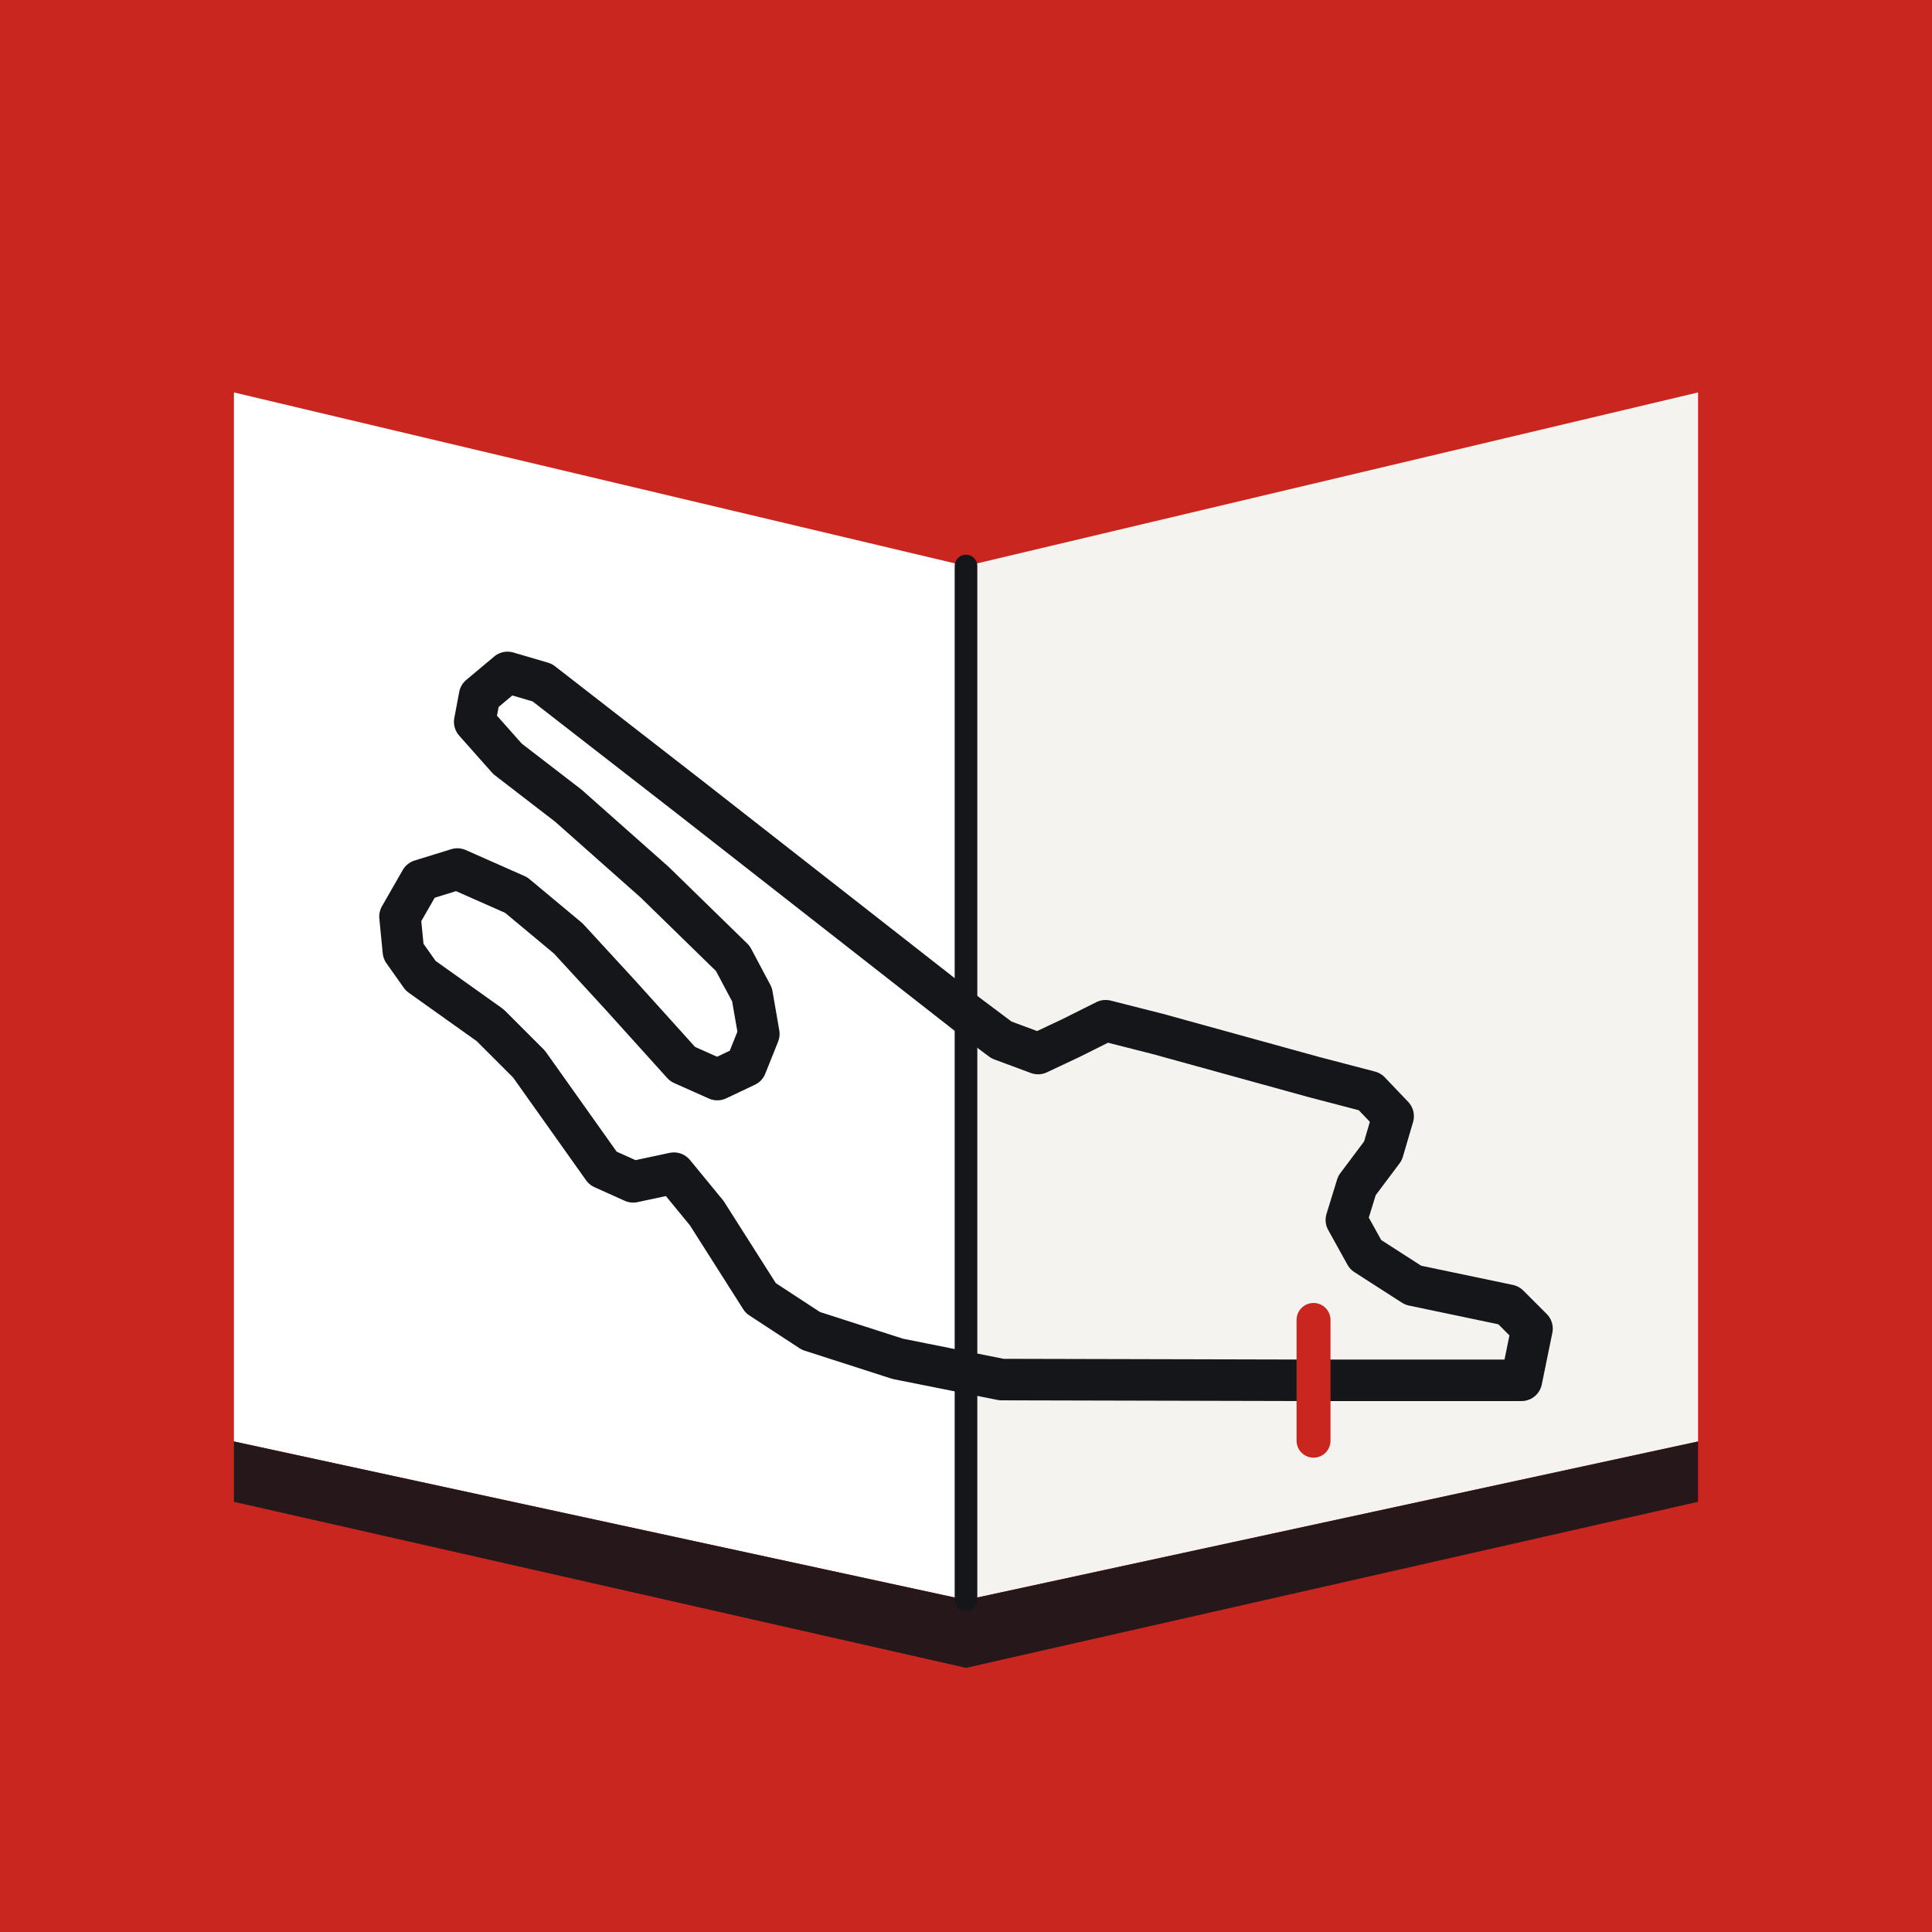
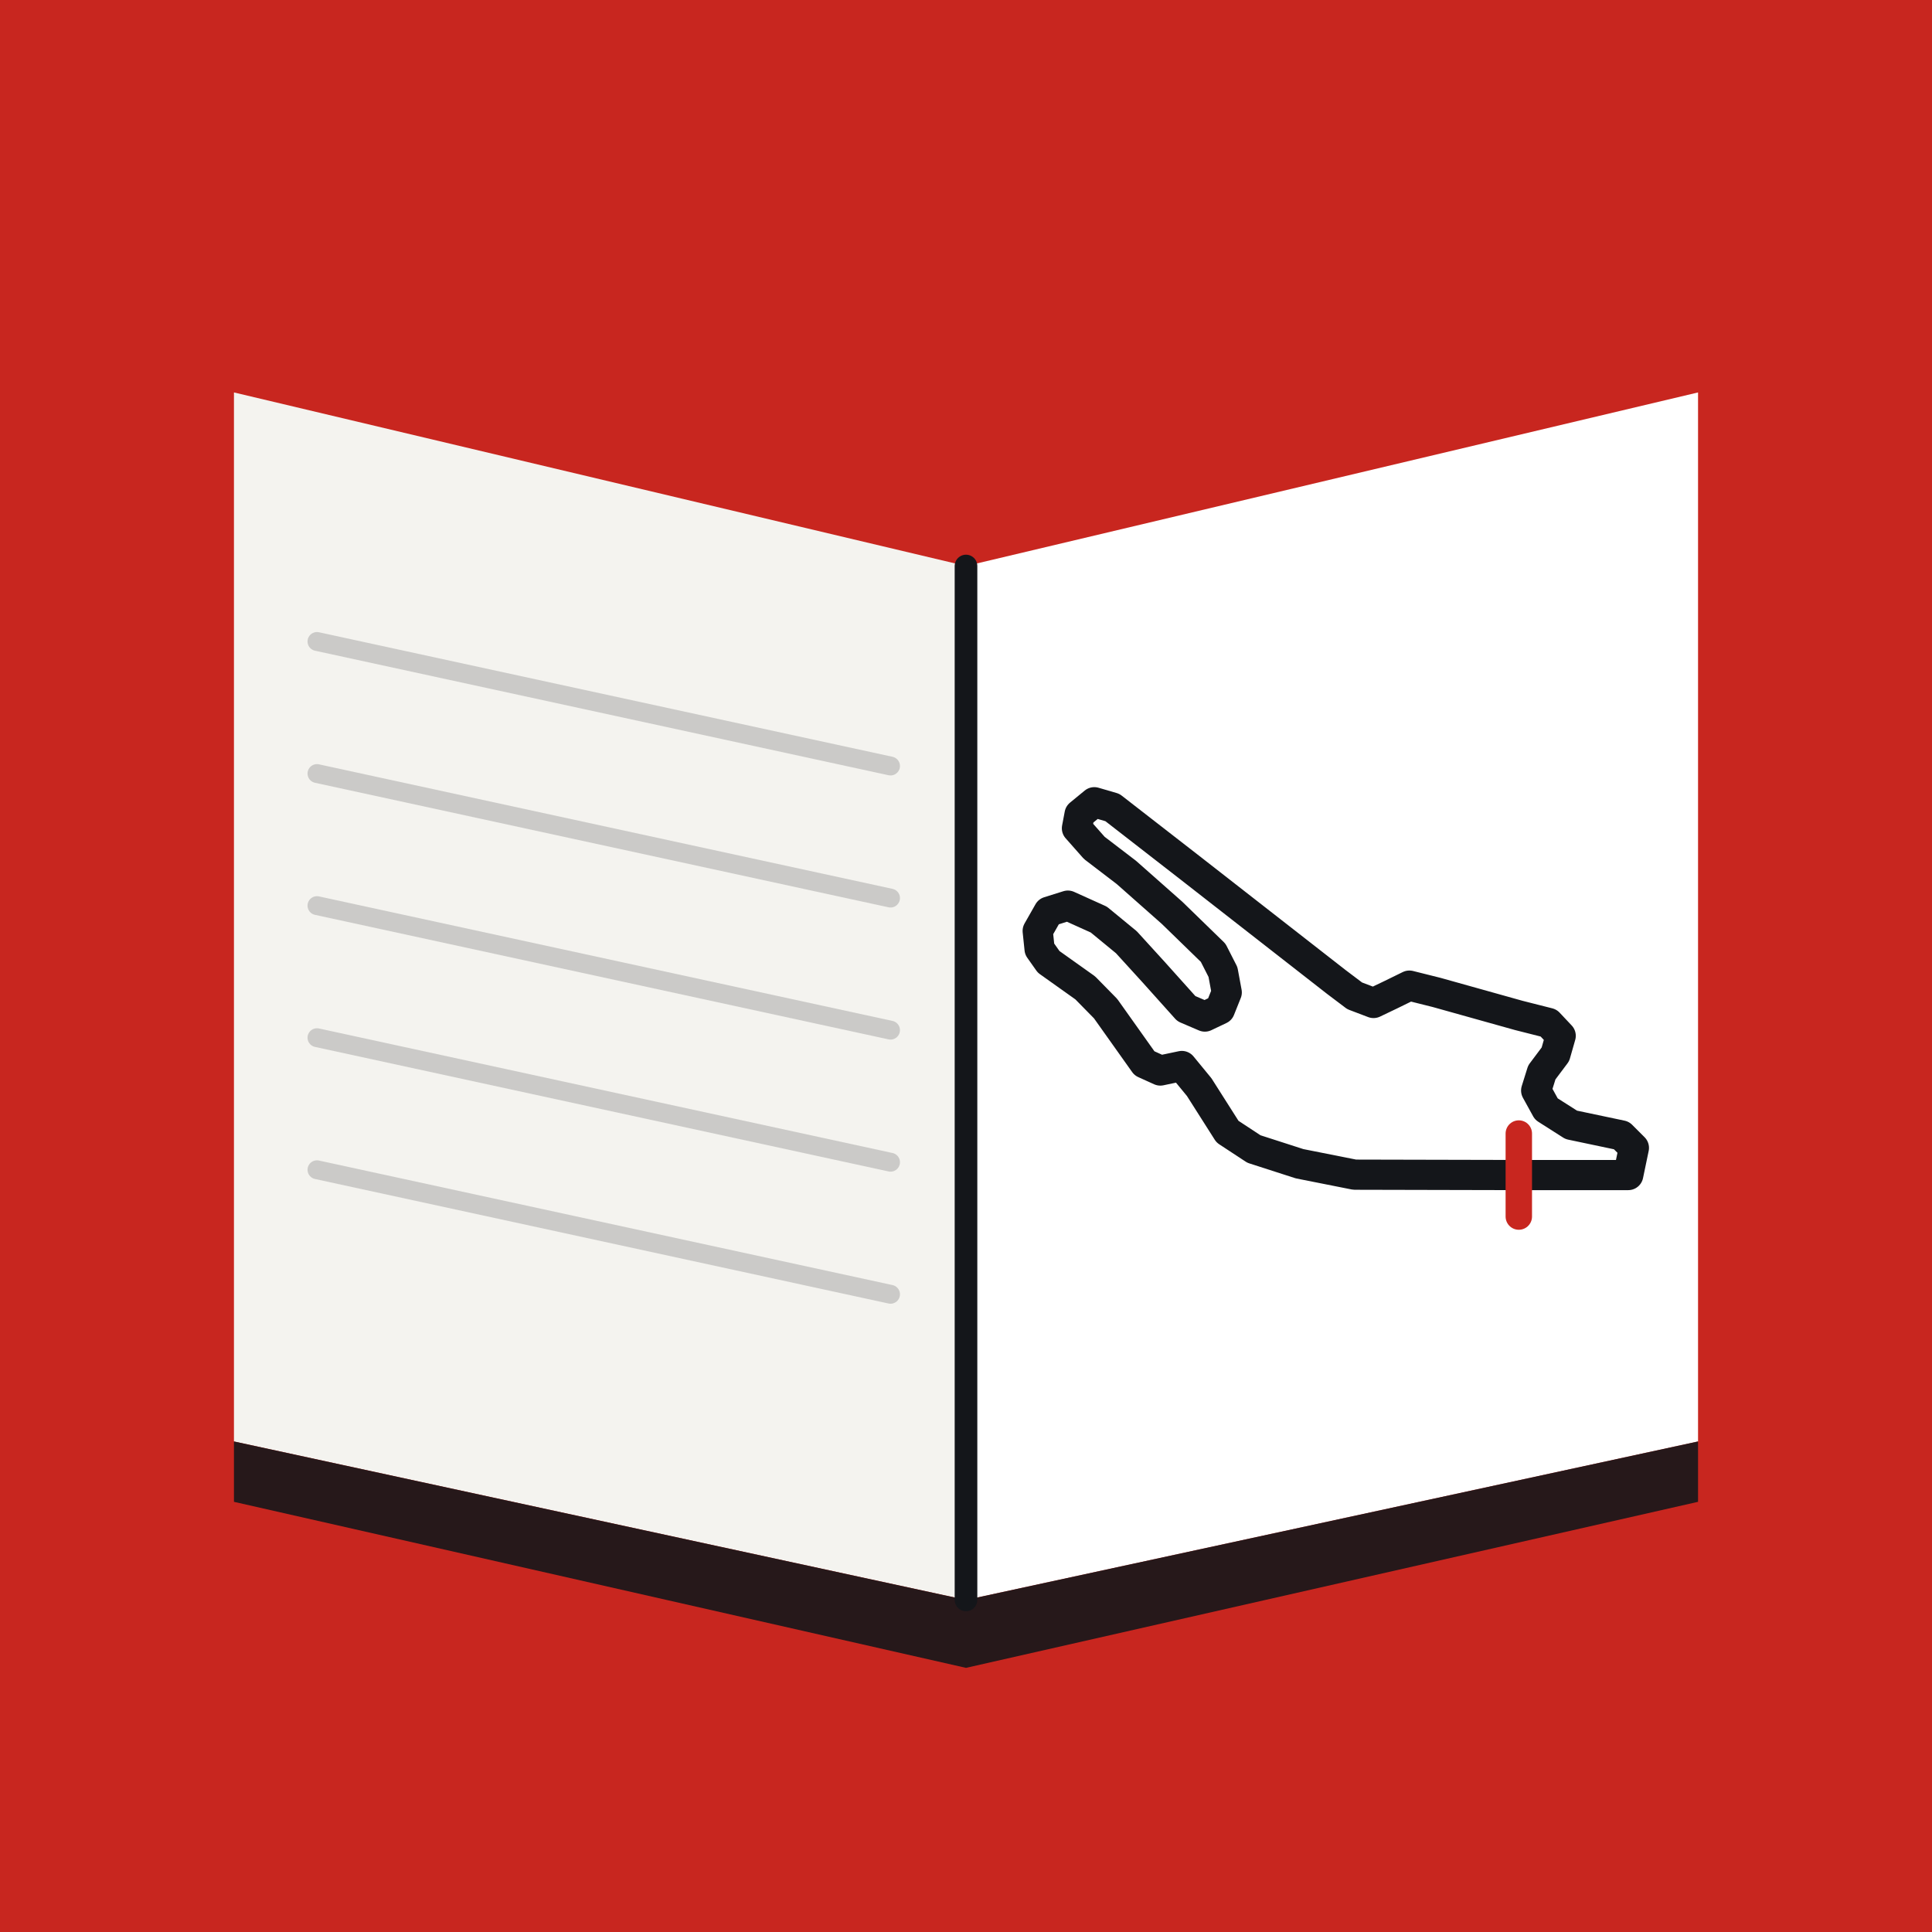
<svg xmlns="http://www.w3.org/2000/svg" viewBox="0 0 512 512">
  <rect width="512" height="512" fill="#c8261f" />
  <g transform="translate(256 256) scale(1.0) translate(-256 -256)">
-     <path d="M256 150 L62 104 L62 382 L256 424 Z" fill="#ffffff" />
-     <path d="M256 150 L450 104 L450 382 L256 424 Z" fill="#f4f3ef" />
+     <path d="M256 150 L62 104 L62 382 L256 424 Z" fill="#f4f3ef" />
+     <path d="M256 150 L450 104 L450 382 L256 424 Z" fill="#ffffff" />
+     <path d="M84 170 L236 203" stroke="#14161a" stroke-opacity="0.18" stroke-width="5" stroke-linecap="round" />
+     <path d="M84 205 L236 238" stroke="#14161a" stroke-opacity="0.18" stroke-width="5" stroke-linecap="round" />
+     <path d="M84 240 L236 273" stroke="#14161a" stroke-opacity="0.18" stroke-width="5" stroke-linecap="round" />
+     <path d="M84 275 L236 308" stroke="#14161a" stroke-opacity="0.18" stroke-width="5" stroke-linecap="round" />
+     <path d="M84 310 L236 343" stroke="#14161a" stroke-opacity="0.18" stroke-width="5" stroke-linecap="round" />
    <path d="M62 382 L256 424 L450 382 L450 398 L256 442 L62 398 Z" fill="#14161a" opacity="0.9" />
    <path d="M256 150 L256 424" stroke="#14161a" stroke-width="6" stroke-linecap="round" />
-     <path d="M348.1 365.8 L403.2 365.8 L406.0 352.1 L399.8 345.9 L374.5 340.6 L361.9 332.5 L356.8 323.3 L359.6 314.2 L366.5 305.0 L369.2 295.8 L363.0 289.3 L348.1 285.4 L306.8 274.0 L293.0 270.5 L283.8 275.1 L275.1 279.2 L265.4 275.6 L256.2 268.7 L182.7 211.2 L143.7 180.9 L134.5 178.2 L127.1 184.4 L125.8 191.3 L134.5 201.1 L150.6 213.5 L173.5 233.8 L194.2 254.0 L199.3 263.6 L201.1 274.0 L197.7 282.5 L190.1 286.1 L180.9 282.0 L164.3 263.6 L150.6 248.7 L136.8 237.2 L121.2 230.3 L111.5 233.3 L106.0 242.9 L106.9 252.1 L111.5 258.6 L129.9 271.7 L140.2 282.0 L159.8 309.6 L167.8 313.2 L178.6 310.9 L187.3 321.5 L201.6 344.0 L214.9 352.7 L237.9 360.1 L265.4 365.6 L348.1 365.8 Z" fill="none" stroke="#14161a" stroke-width="11" stroke-linejoin="round" stroke-linecap="round" />
-     <path d="M348.1 349.8 L348.1 381.8" stroke="#c8261f" stroke-width="9" stroke-linecap="round" />
+     <path d="M402.5 311.4 L431.5 311.4 L433.0 304.2 L429.7 300.9 L416.4 298.1 L409.8 293.9 L407.1 289.0 L408.6 284.2 L412.2 279.4 L413.6 274.5 L410.4 271.1 L402.5 269.1 L380.7 263.0 L373.5 261.2 L368.6 263.6 L364.0 265.8 L359.0 263.9 L354.1 260.2 L315.4 230.0 L294.8 214.0 L290.0 212.6 L286.1 215.8 L285.4 219.5 L290.0 224.7 L298.5 231.2 L310.6 241.9 L321.5 252.5 L324.1 257.6 L325.1 263.0 L323.3 267.5 L319.3 269.4 L314.4 267.3 L305.7 257.6 L298.5 249.7 L291.2 243.7 L283.0 240.0 L277.9 241.6 L275.0 246.7 L275.5 251.5 L277.9 254.9 L287.6 261.8 L293.0 267.3 L303.3 281.8 L307.5 283.7 L313.2 282.5 L317.8 288.1 L325.3 299.9 L332.3 304.5 L344.4 308.4 L359.0 311.3 L402.5 311.4 Z" fill="none" stroke="#14161a" stroke-width="8" stroke-linejoin="round" stroke-linecap="round" />
+     <path d="M402.5 300.4 L402.5 322.4" stroke="#c8261f" stroke-width="7" stroke-linecap="round" />
  </g>
</svg>
